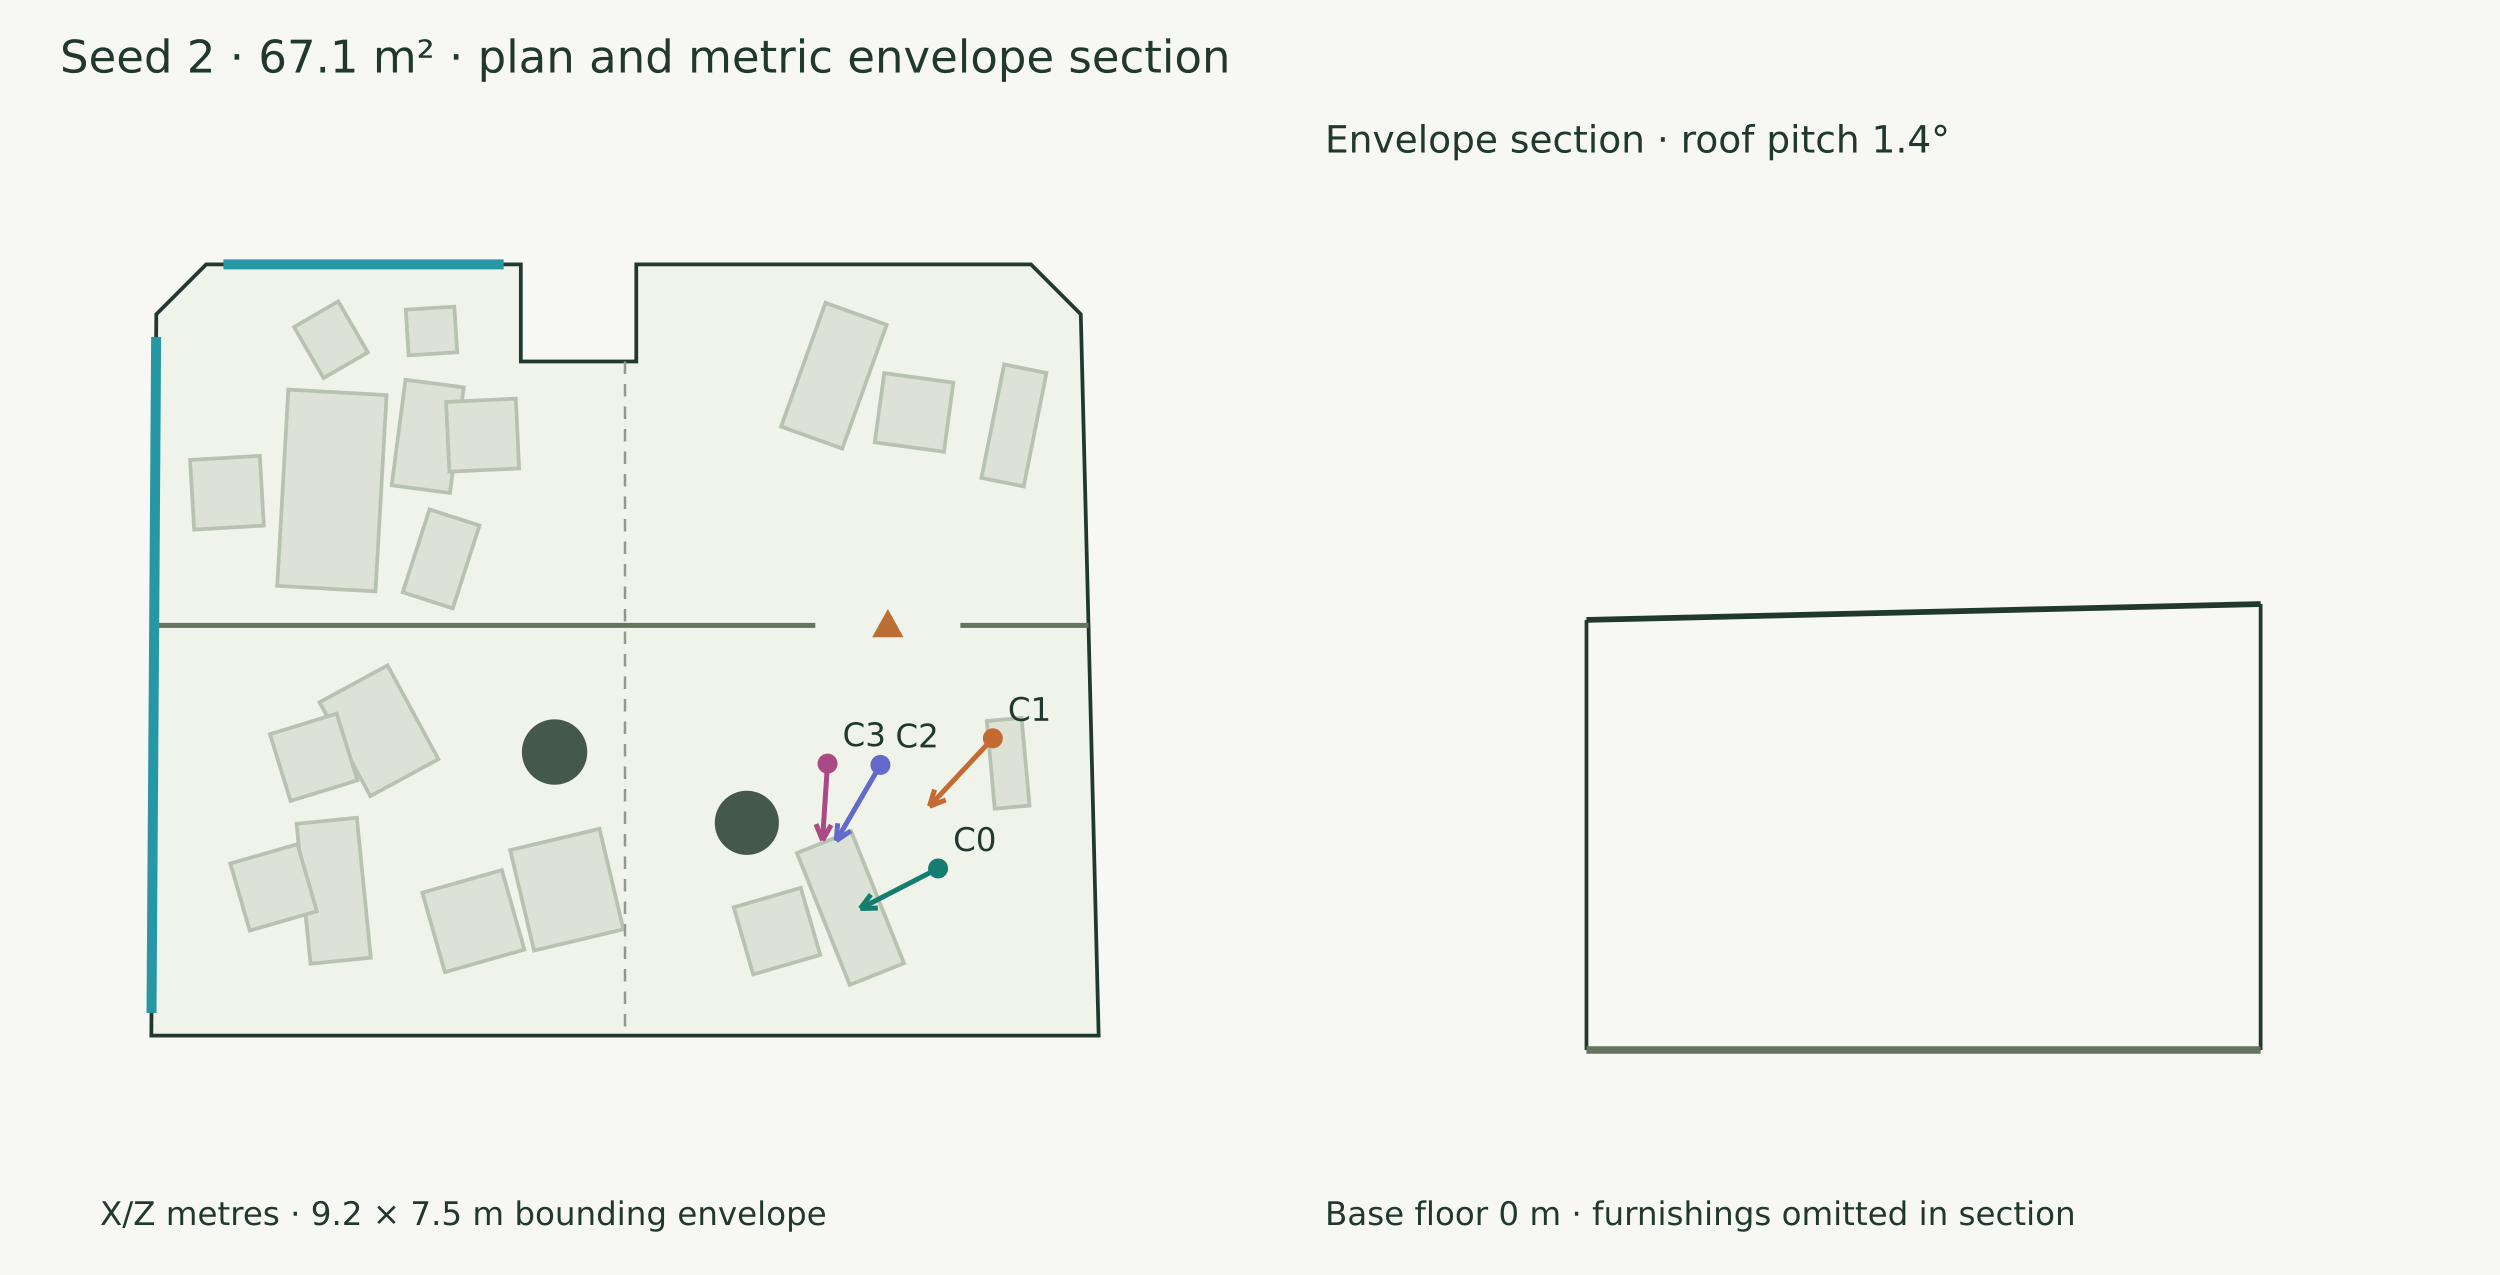
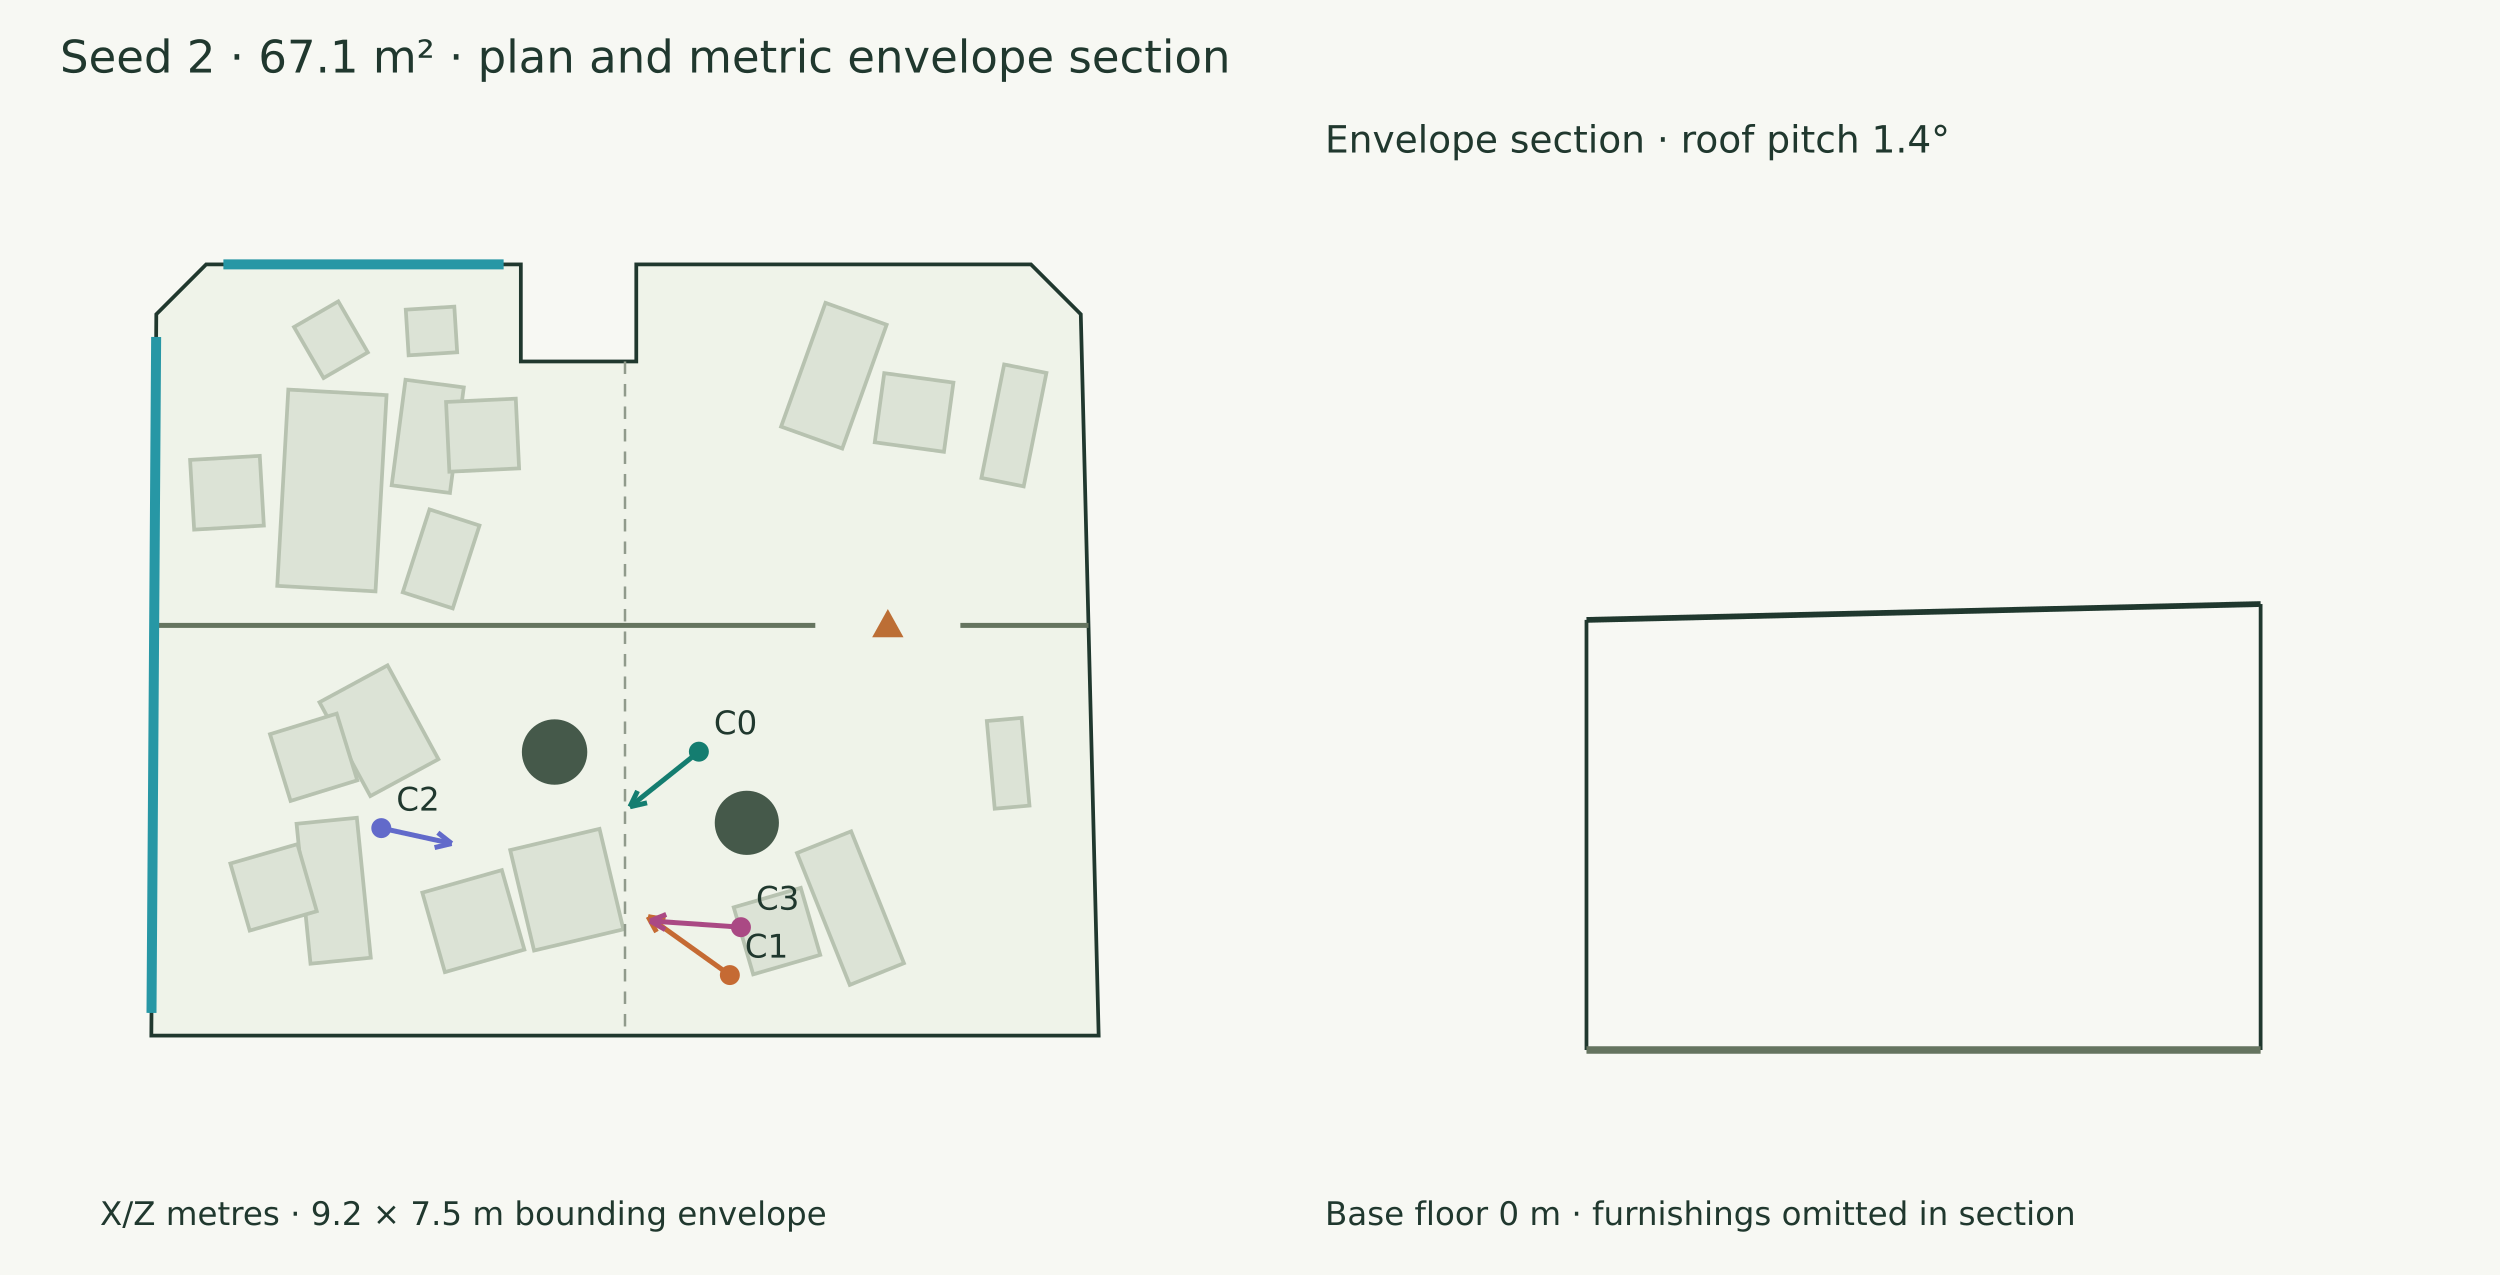
<svg xmlns="http://www.w3.org/2000/svg" width="1000" height="510" viewBox="0 0 1000 510">
  <rect width="100%" height="100%" fill="#f7f8f3" />
  <g font-family="DejaVu Sans" fill="#20382e">
    <text x="24.000" y="29.000" font-size="18">Seed 2 · 67.1 m² · plan and metric envelope section</text>
    <polygon points="82.471,105.751 208.336,105.751 208.336,144.590 254.511,144.590 254.511,105.751 412.361,105.751 432.311,125.701 439.466,414.249 60.534,414.249 62.521,125.701" fill="#eff3e9" stroke="#20382e" stroke-width="1.5" />
    <polygon points="154.623,158.049 150.196,236.556 110.897,234.340 115.324,155.833" fill="#dce3d6" stroke="#b7c2b0" stroke-width="1.5" />
    <polygon points="103.913,182.346 105.537,210.224 77.659,211.848 76.035,183.970" fill="#dce3d6" stroke="#b7c2b0" stroke-width="1.5" />
    <polygon points="312.434,170.648 330.187,121.138 354.656,129.912 336.903,179.422" fill="#dce3d6" stroke="#b7c2b0" stroke-width="1.5" />
    <polygon points="349.907,176.929 353.699,149.262 381.366,153.053 377.575,180.720" fill="#dce3d6" stroke="#b7c2b0" stroke-width="1.5" />
    <polygon points="156.669,194.128 162.204,151.909 185.509,154.965 179.974,197.183" fill="#dce3d6" stroke="#b7c2b0" stroke-width="1.5" />
    <polygon points="179.745,188.683 178.417,160.789 206.311,159.461 207.639,187.355" fill="#dce3d6" stroke="#b7c2b0" stroke-width="1.5" />
    <polygon points="392.567,191.170 401.661,145.788 418.573,149.177 409.479,194.560" fill="#dce3d6" stroke="#b7c2b0" stroke-width="1.5" />
    <polygon points="239.802,331.544 249.348,371.726 213.629,380.212 204.083,340.029" fill="#dce3d6" stroke="#b7c2b0" stroke-width="1.5" />
    <polygon points="200.734,348.042 209.750,379.831 177.953,388.849 168.938,357.060" fill="#dce3d6" stroke="#b7c2b0" stroke-width="1.5" />
    <polygon points="155.014,266.144 175.358,303.679 148.136,318.435 127.791,280.900" fill="#dce3d6" stroke="#b7c2b0" stroke-width="1.5" />
    <polygon points="134.678,285.444 142.915,312.127 116.231,320.364 107.994,293.680" fill="#dce3d6" stroke="#b7c2b0" stroke-width="1.5" />
    <polygon points="340.456,332.527 361.583,385.275 339.908,393.956 318.781,341.209" fill="#dce3d6" stroke="#b7c2b0" stroke-width="1.5" />
    <polygon points="320.303,355.136 328.095,381.953 301.278,389.745 293.486,362.929" fill="#dce3d6" stroke="#b7c2b0" stroke-width="1.5" />
    <polygon points="142.734,327.106 148.314,383.077 124.205,385.480 118.625,329.509" fill="#dce3d6" stroke="#b7c2b0" stroke-width="1.5" />
    <polygon points="118.972,337.658 126.716,364.489 99.885,372.232 92.141,345.402" fill="#dce3d6" stroke="#b7c2b0" stroke-width="1.5" />
    <polygon points="397.888,323.479 394.729,288.407 408.636,287.155 411.794,322.227" fill="#dce3d6" stroke="#b7c2b0" stroke-width="1.5" />
    <polygon points="163.450,142.127 162.310,123.869 181.727,122.657 182.867,140.915" fill="#dce3d6" stroke="#b7c2b0" stroke-width="1.5" />
    <polygon points="161.102,236.915 171.797,203.763 191.793,210.214 181.098,243.366" fill="#dce3d6" stroke="#b7c2b0" stroke-width="1.5" />
    <polygon points="129.426,151.208 117.604,130.812 135.308,120.551 147.129,140.948" fill="#dce3d6" stroke="#b7c2b0" stroke-width="1.5" />
    <circle cx="298.735" cy="329.134" r="12.836" fill="#45594a" />
    <circle cx="221.829" cy="300.814" r="13.082" fill="#45594a" />
    <path d="M61.664,250.160 L326.121,250.160" stroke="#65745f" stroke-width="2" fill="none" />
    <path d="M384.147,250.160 L435.397,250.160" stroke="#65745f" stroke-width="2" fill="none" />
    <polygon points="355.134,245.160 350.134,254.160 360.134,254.160" fill="#bc6e35" stroke="#bc6e35" stroke-width="1.5" />
    <path d="M89.356,105.751 L201.452,105.751" stroke="#2797a5" stroke-width="4" fill="none" />
    <path d="M60.596,405.170 L62.458,134.780" stroke="#2797a5" stroke-width="4" fill="none" />
-     <path d="M375.241,347.384 L344.132,363.408" stroke="#147d70" stroke-width="2" fill="none" />
-     <path d="M344.132,363.408 L348.342,357.815" stroke="#147d70" stroke-width="2" fill="none" />
-     <path d="M344.132,363.408 L351.130,363.228" stroke="#147d70" stroke-width="2" fill="none" />
-     <circle cx="375.241" cy="347.384" r="4" fill="#147d70" />
-     <text x="381.241" y="340.384" font-size="13">C0</text>
-     <path d="M397.136,295.329 L371.778,322.508" stroke="#c56a33" stroke-width="2" fill="none" />
-     <path d="M371.778,322.508 L373.852,315.823" stroke="#c56a33" stroke-width="2" fill="none" />
-     <path d="M371.778,322.508 L378.304,319.977" stroke="#c56a33" stroke-width="2" fill="none" />
-     <circle cx="397.136" cy="295.329" r="4" fill="#c56a33" />
-     <text x="403.136" y="288.329" font-size="13">C1</text>
-     <path d="M352.172,305.959 L334.521,336.263" stroke="#626aca" stroke-width="2" fill="none" />
-     <path d="M334.521,336.263 L335.063,329.284" stroke="#626aca" stroke-width="2" fill="none" />
-     <path d="M334.521,336.263 L340.325,332.349" stroke="#626aca" stroke-width="2" fill="none" />
-     <circle cx="352.172" cy="305.959" r="4" fill="#626aca" />
-     <text x="358.172" y="298.959" font-size="13">C2</text>
-     <path d="M331.011,305.459 L329.011,336.111" stroke="#aa4984" stroke-width="2" fill="none" />
-     <path d="M329.011,336.111 L326.383,329.623" stroke="#aa4984" stroke-width="2" fill="none" />
-     <path d="M329.011,336.111 L332.459,330.019" stroke="#aa4984" stroke-width="2" fill="none" />
-     <circle cx="331.011" cy="305.459" r="4" fill="#aa4984" />
-     <text x="337.011" y="298.459" font-size="13">C3</text>
+     <path d="M279.547,300.673 L251.992,322.691" stroke="#147d70" stroke-width="2" fill="none" />
+     <path d="M251.992,322.691 L255.016,316.378" stroke="#147d70" stroke-width="2" fill="none" />
+     <path d="M251.992,322.691 L258.817,321.135" stroke="#147d70" stroke-width="2" fill="none" />
+     <circle cx="279.547" cy="300.673" r="4" fill="#147d70" />
+     <text x="285.547" y="293.673" font-size="13">C0</text>
+     <path d="M291.939,390.031 L259.237,366.659" stroke="#c56a33" stroke-width="2" fill="none" />
+     <path d="M259.237,366.659 L266.136,367.847" stroke="#c56a33" stroke-width="2" fill="none" />
+     <path d="M259.237,366.659 L262.595,372.801" stroke="#c56a33" stroke-width="2" fill="none" />
+     <circle cx="291.939" cy="390.031" r="4" fill="#c56a33" />
+     <text x="297.939" y="383.031" font-size="13">C1</text>
+     <path d="M152.518,331.247 L180.644,337.404" stroke="#626aca" stroke-width="2" fill="none" />
+     <path d="M180.644,337.404 L173.836,339.030" stroke="#626aca" stroke-width="2" fill="none" />
+     <path d="M180.644,337.404 L175.138,333.082" stroke="#626aca" stroke-width="2" fill="none" />
+     <circle cx="152.518" cy="331.247" r="4" fill="#626aca" />
+     <text x="158.518" y="324.247" font-size="13">C2</text>
+     <path d="M296.380,370.875 L259.993,368.366" stroke="#aa4984" stroke-width="2" fill="none" />
+     <path d="M259.993,368.366 L266.490,365.762" stroke="#aa4984" stroke-width="2" fill="none" />
+     <path d="M259.993,368.366 L266.072,371.837" stroke="#aa4984" stroke-width="2" fill="none" />
+     <circle cx="296.38" cy="370.875" r="4" fill="#aa4984" />
+     <text x="302.380" y="363.875" font-size="13">C3</text>
    <text x="40.000" y="490.000" font-size="13">X/Z metres · 9.2 × 7.5 m bounding envelope</text>
    <path d="M250.000,144.590 L250.000,414.249" stroke="#909a8b" stroke-width="1" stroke-dasharray="5 4" fill="none" />
    <path d="M634.590,247.960 L904.249,241.612" stroke="#20382e" stroke-width="2.3" fill="none" />
    <path d="M634.590,420.000 L634.590,247.960" stroke="#20382e" stroke-width="1.5" fill="none" />
    <path d="M904.249,420.000 L904.249,241.612" stroke="#20382e" stroke-width="1.5" fill="none" />
    <path d="M634.590,420.000 L904.249,420.000" stroke="#65745f" stroke-width="3" fill="none" />
    <path d="M634.590,420.000 L634.590,420.000" stroke="#8d9a85" stroke-width="1" fill="none" />
    <path d="M904.249,420.000 L904.249,420.000" stroke="#8d9a85" stroke-width="1" fill="none" />
    <text x="530.000" y="61.000" font-size="15">Envelope section · roof pitch 1.4°</text>
    <text x="530.000" y="490.000" font-size="13">Base floor 0 m · furnishings omitted in section</text>
  </g>
</svg>
